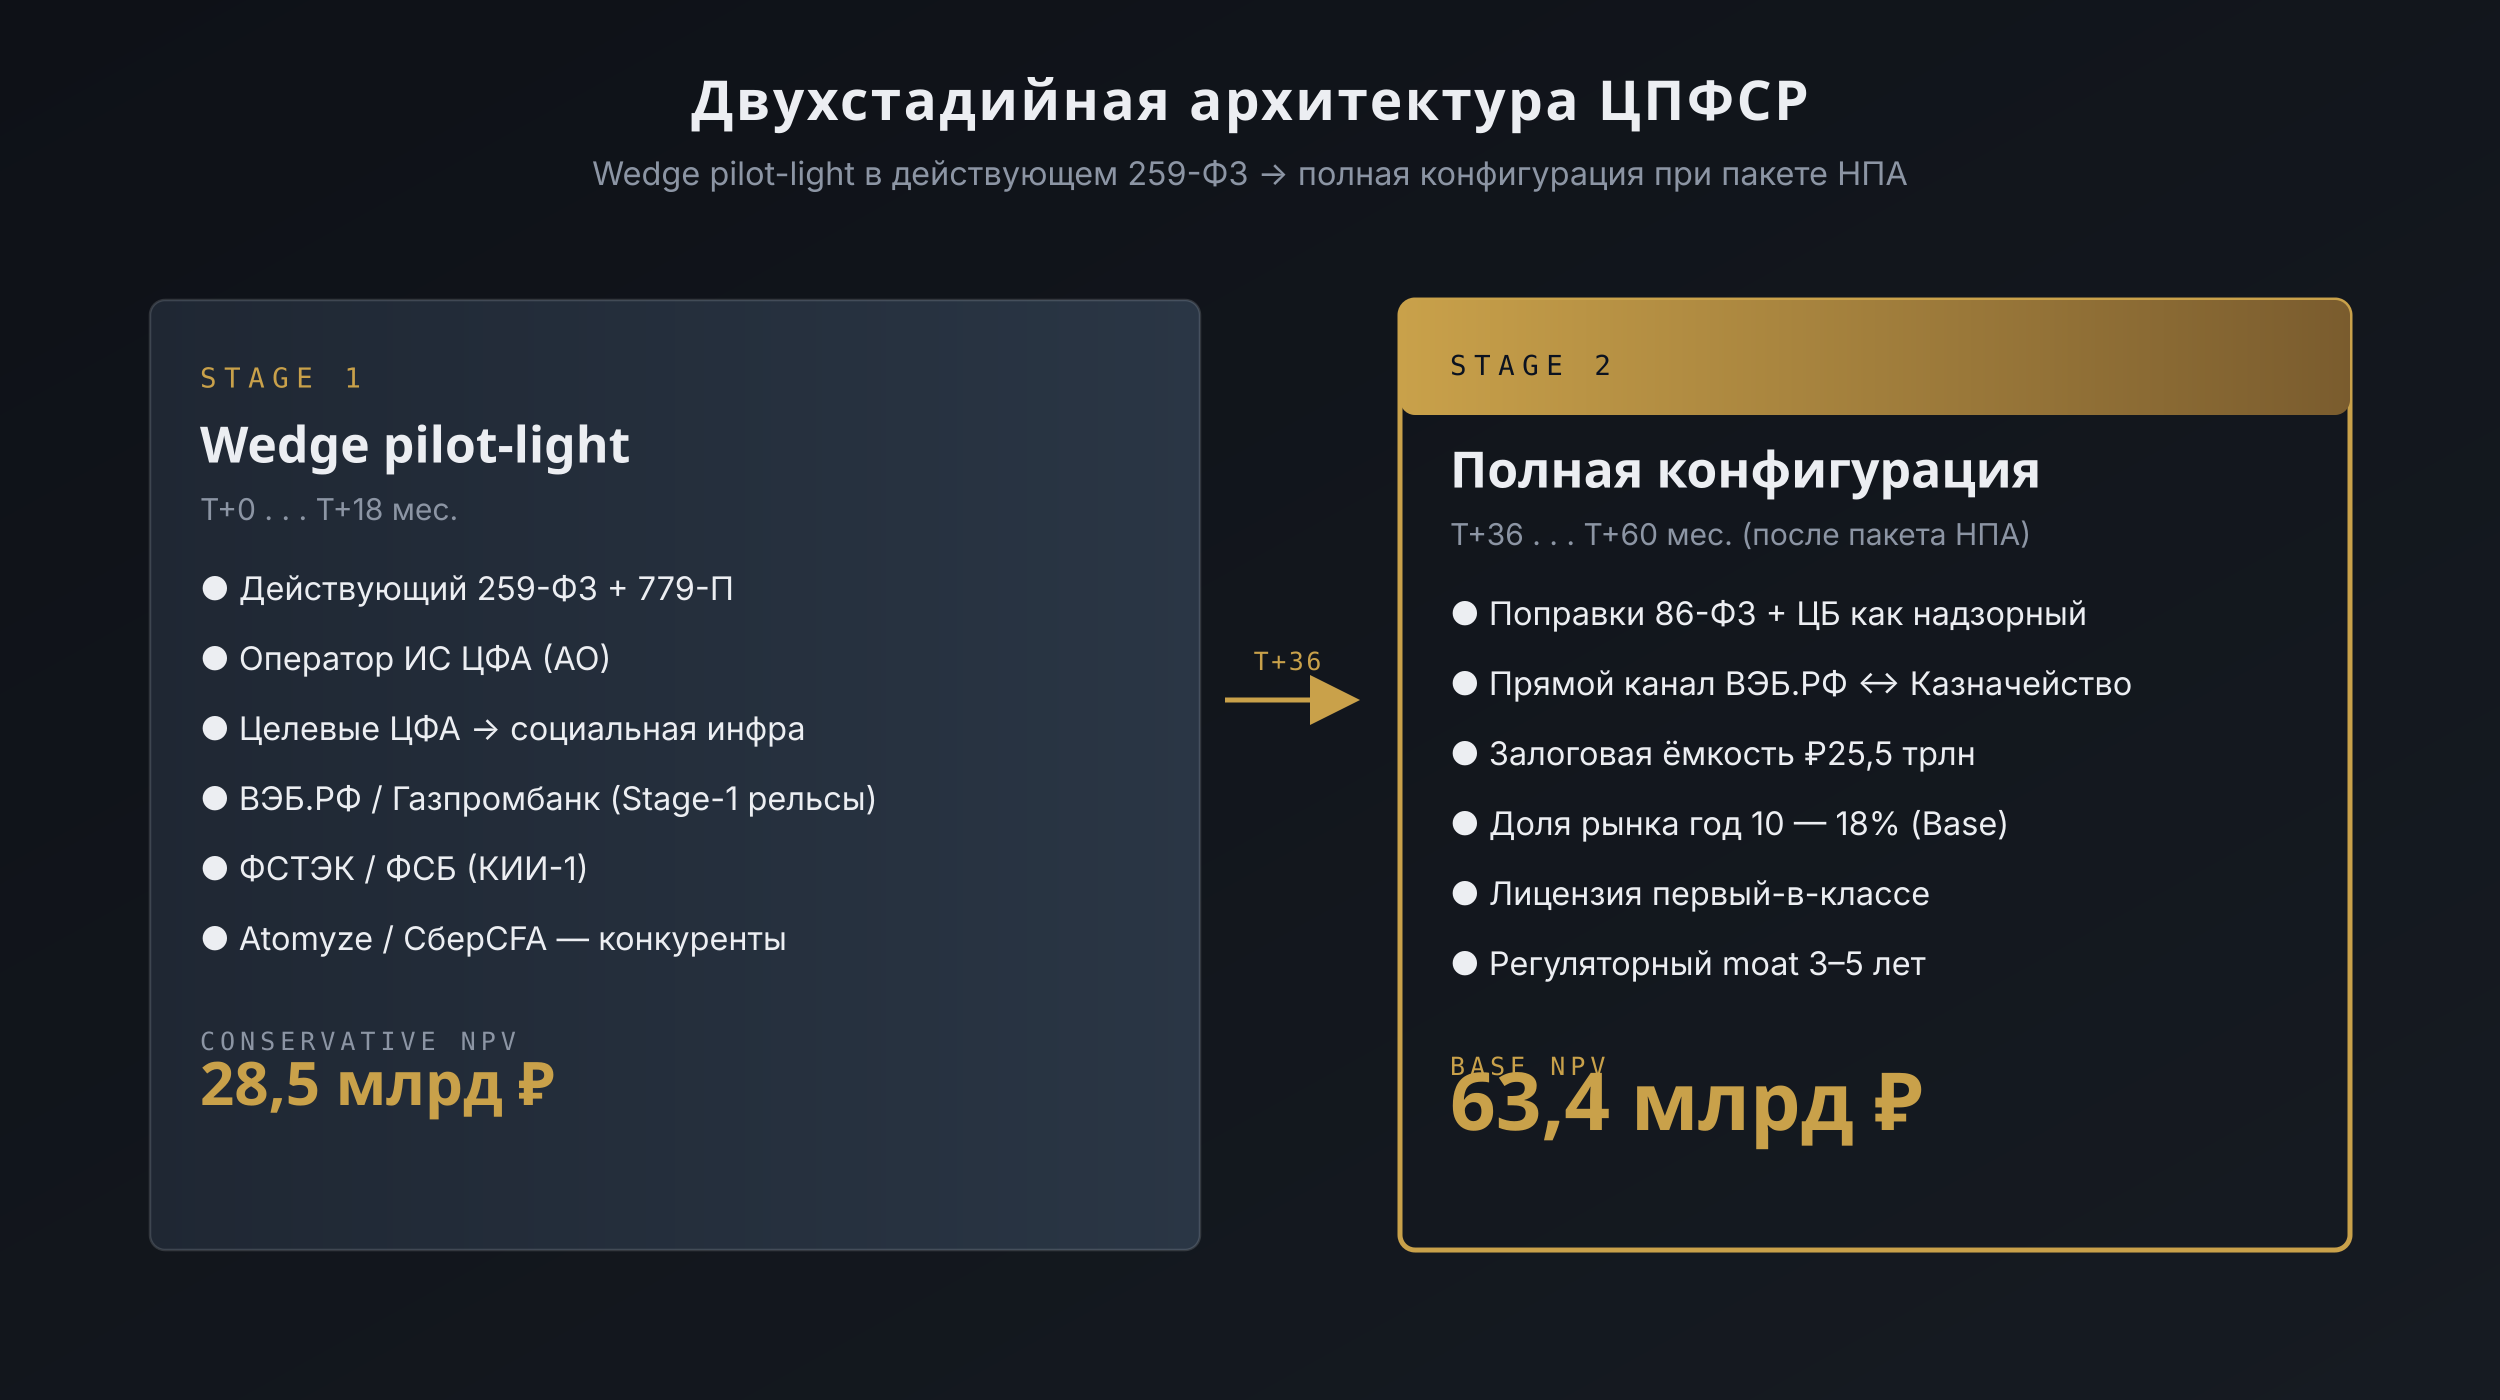
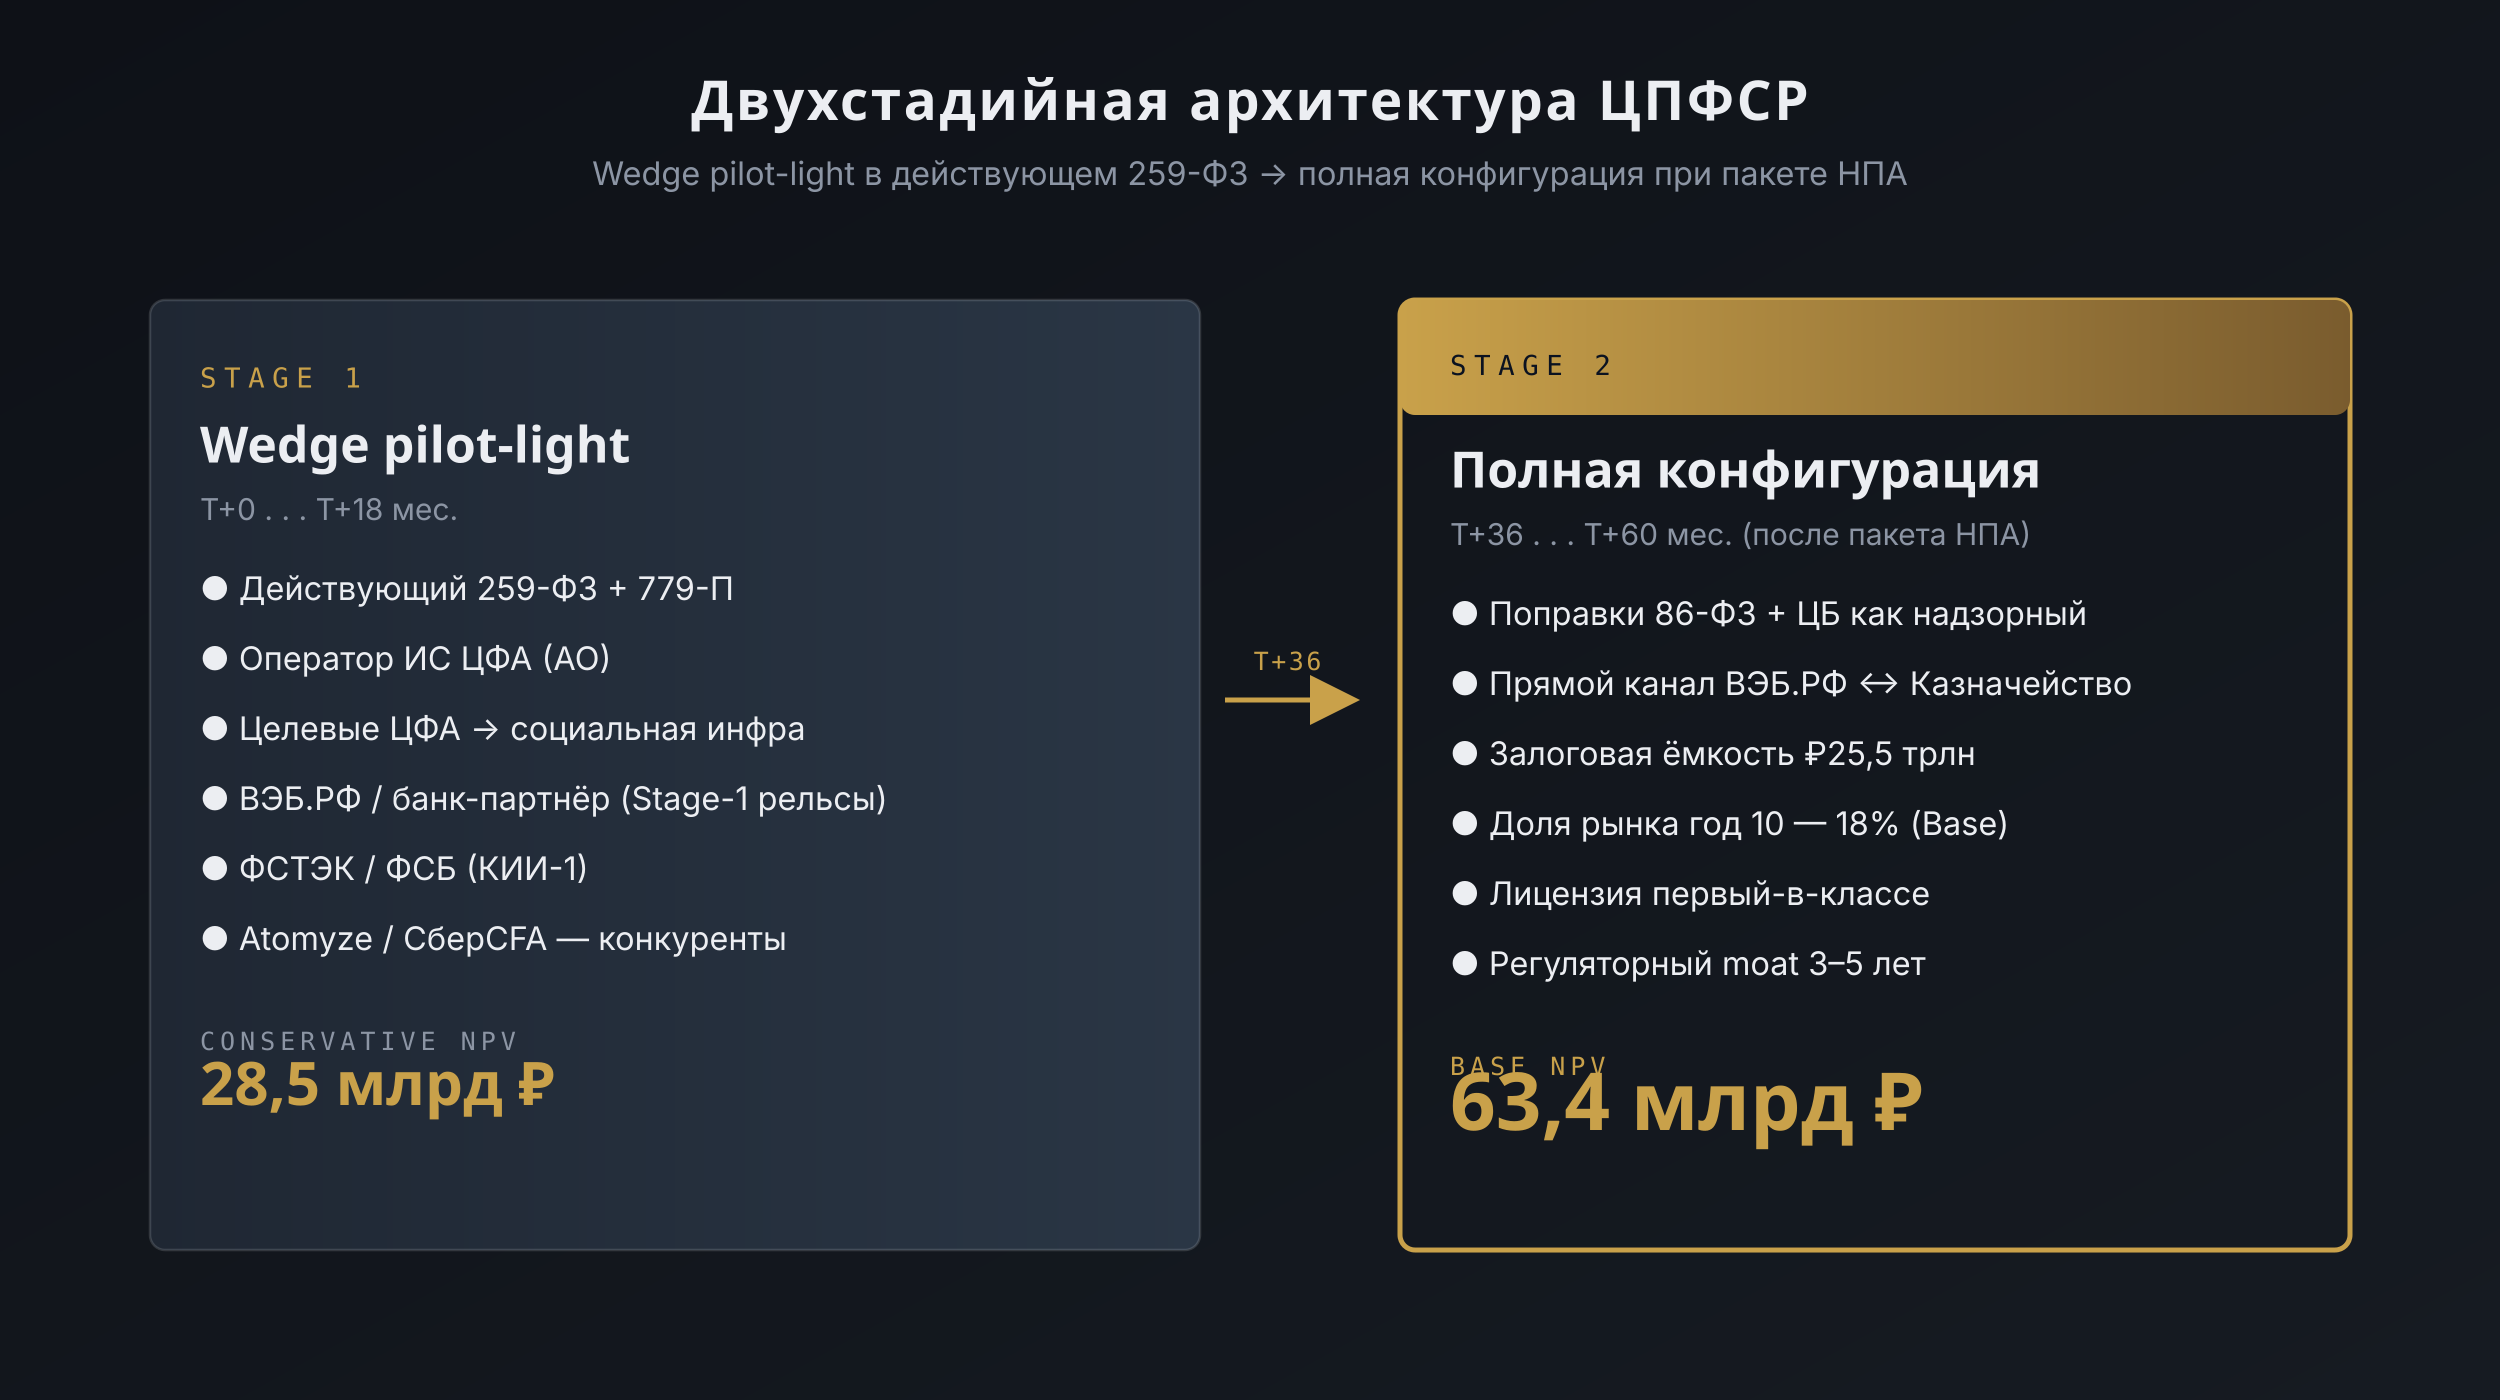
<svg xmlns="http://www.w3.org/2000/svg" viewBox="0 0 1000 560" width="1000" height="560">
  <defs>
    <linearGradient id="bgGrad" x1="0%" y1="0%" x2="100%" y2="100%">
      <stop offset="0%" stop-color="#0E1117" />
      <stop offset="100%" stop-color="#161B22" />
    </linearGradient>
    <linearGradient id="stage1" x1="0%" y1="0%" x2="100%" y2="0%">
      <stop offset="0%" stop-color="#1F2733" />
      <stop offset="100%" stop-color="#2A3645" />
    </linearGradient>
    <linearGradient id="stage2" x1="0%" y1="0%" x2="100%" y2="0%">
      <stop offset="0%" stop-color="#C9A14A" />
      <stop offset="100%" stop-color="#7A5C2E" />
    </linearGradient>
    <marker id="arrowhead" markerWidth="10" markerHeight="10" refX="8" refY="5" orient="auto">
      <polygon points="0 0, 10 5, 0 10" fill="#C9A14A" />
    </marker>
  </defs>
  <rect width="1000" height="560" fill="url(#bgGrad)" />
  <text x="500" y="48" text-anchor="middle" font-family="Manrope, sans-serif" font-weight="700" font-size="22" fill="#ECEEF2" letter-spacing="1">Двухстадийная архитектура ЦПФСР</text>
  <text x="500" y="74" text-anchor="middle" font-family="Inter, sans-serif" font-weight="400" font-size="13" fill="#8C95A4">Wedge pilot-light в действующем 259-ФЗ → полная конфигурация при пакете НПА</text>
  <g>
    <rect x="60" y="120" width="420" height="380" rx="6" fill="url(#stage1)" stroke="#C9CED6" stroke-opacity="0.18" />
    <text x="80" y="155" font-family="IBM Plex Mono, monospace" font-weight="500" font-size="11" fill="#C9A14A" letter-spacing="3">STAGE 1</text>
    <text x="80" y="185" font-family="Manrope, sans-serif" font-weight="700" font-size="20" fill="#ECEEF2">Wedge pilot-light</text>
    <text x="80" y="208" font-family="Inter, sans-serif" font-weight="400" font-size="12" fill="#8C95A4">T+0 . . . T+18 мес.</text>
    <g transform="translate(80, 240)" font-family="Inter, sans-serif" font-size="13" fill="#ECEEF2">
      <text y="0">● Действующий 259-ФЗ + 779-П</text>
      <text y="28">● Оператор ИС ЦФА (АО)</text>
      <text y="56">● Целевые ЦФА → социальная инфра</text>
-       <text y="84">● ВЭБ.РФ / Газпромбанк (Stage-1 рельсы)</text>
+       <text y="84">● ВЭБ.РФ / банк-партнёр (Stage-1 рельсы)</text>
      <text y="112">● ФСТЭК / ФСБ (КИИ-1)</text>
      <text y="140">● Atomyze / СберCFA — конкуренты</text>
    </g>
    <g transform="translate(80, 420)">
      <text font-family="IBM Plex Mono, monospace" font-size="10" fill="#8C95A4" letter-spacing="2">CONSERVATIVE NPV</text>
      <text y="22" font-family="Manrope, sans-serif" font-weight="700" font-size="24" fill="#C9A14A">28,5 млрд ₽</text>
    </g>
  </g>
  <g transform="translate(490, 280)">
    <line x1="0" y1="0" x2="50" y2="0" stroke="#C9A14A" stroke-width="2" marker-end="url(#arrowhead)" />
    <text x="25" y="-12" text-anchor="middle" font-family="IBM Plex Mono, monospace" font-size="10" fill="#C9A14A" letter-spacing="1">T+36</text>
  </g>
  <g>
    <rect x="560" y="120" width="380" height="380" rx="6" fill="none" stroke="#C9A14A" stroke-width="2" />
    <rect x="560" y="120" width="380" height="46" rx="6" fill="url(#stage2)" />
    <text x="580" y="150" font-family="IBM Plex Mono, monospace" font-weight="500" font-size="11" fill="#0B1220" letter-spacing="3">STAGE 2</text>
    <text x="580" y="195" font-family="Manrope, sans-serif" font-weight="700" font-size="20" fill="#ECEEF2">Полная конфигурация</text>
    <text x="580" y="218" font-family="Inter, sans-serif" font-weight="400" font-size="12" fill="#8C95A4">T+36 . . . T+60 мес. (после пакета НПА)</text>
    <g transform="translate(580, 250)" font-family="Inter, sans-serif" font-size="13" fill="#ECEEF2">
      <text y="0">● Поправки 86-ФЗ + ЦБ как надзорный</text>
      <text y="28">● Прямой канал ВЭБ.РФ ↔ Казначейство</text>
      <text y="56">● Залоговая ёмкость ₽25,5 трлн</text>
      <text y="84">● Доля рынка год 10 — 18% (Base)</text>
      <text y="112">● Лицензия первый-в-классе</text>
      <text y="140">● Регуляторный moat 3–5 лет</text>
    </g>
    <g transform="translate(580, 430)">
      <text font-family="IBM Plex Mono, monospace" font-size="10" fill="#C9A14A" letter-spacing="2">BASE NPV</text>
      <text y="22" font-family="Manrope, sans-serif" font-weight="700" font-size="32" fill="#C9A14A">63,4 млрд ₽</text>
    </g>
  </g>
</svg>
